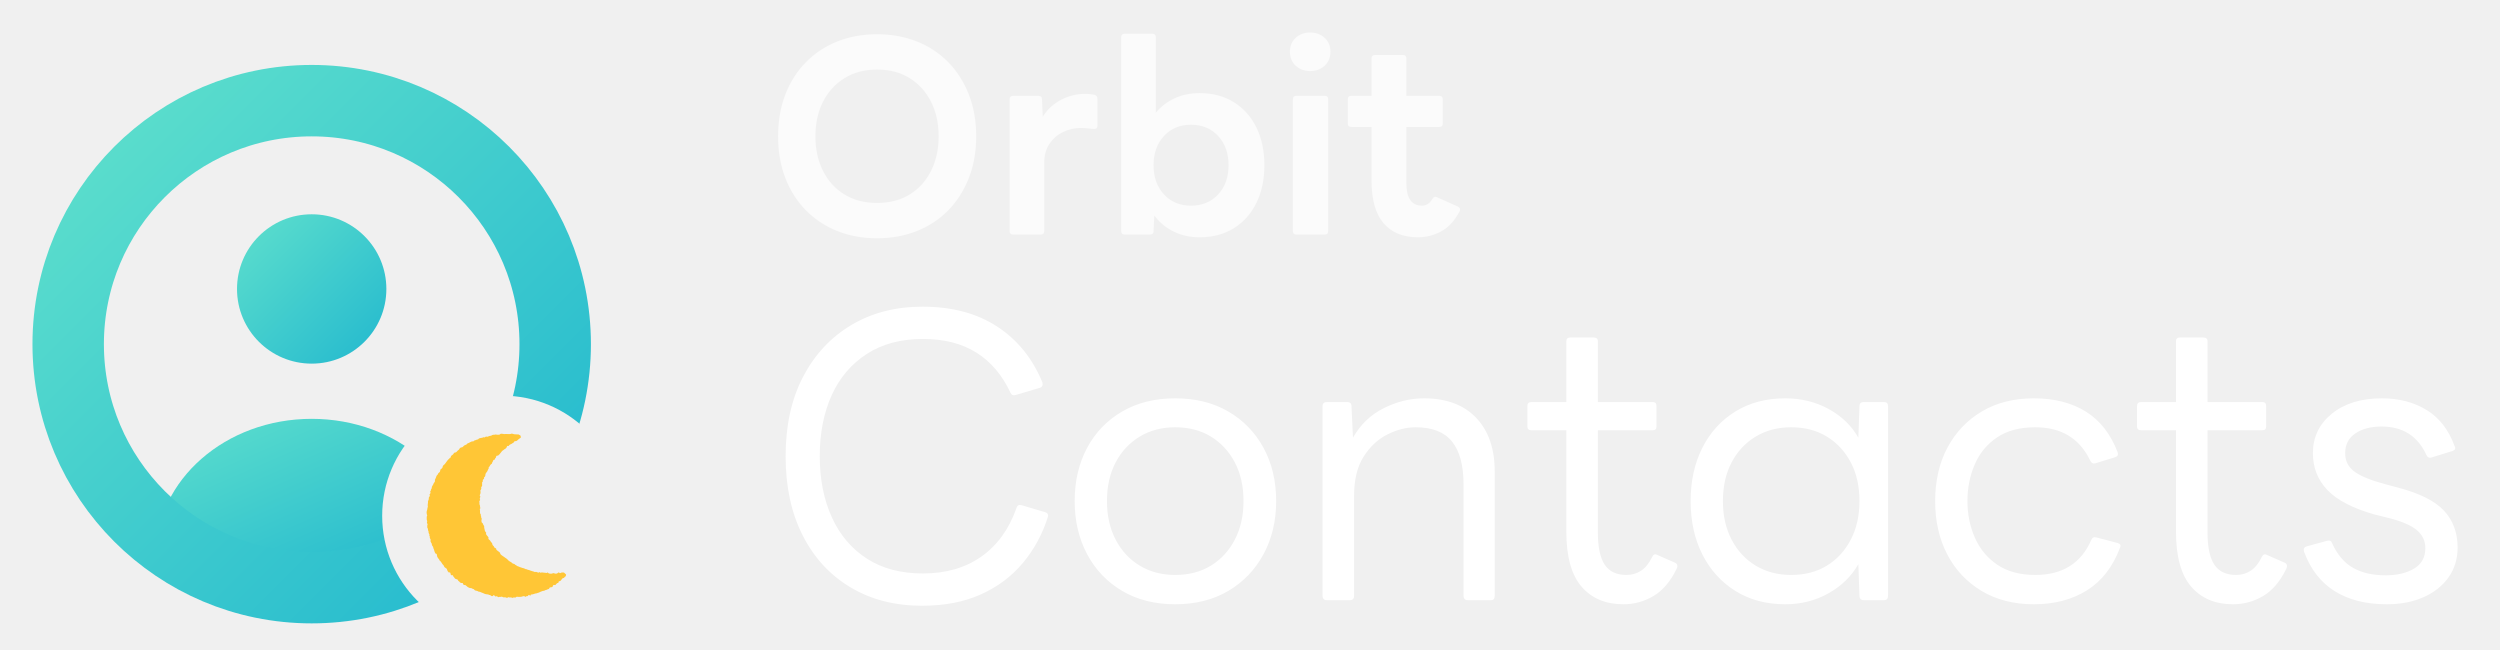
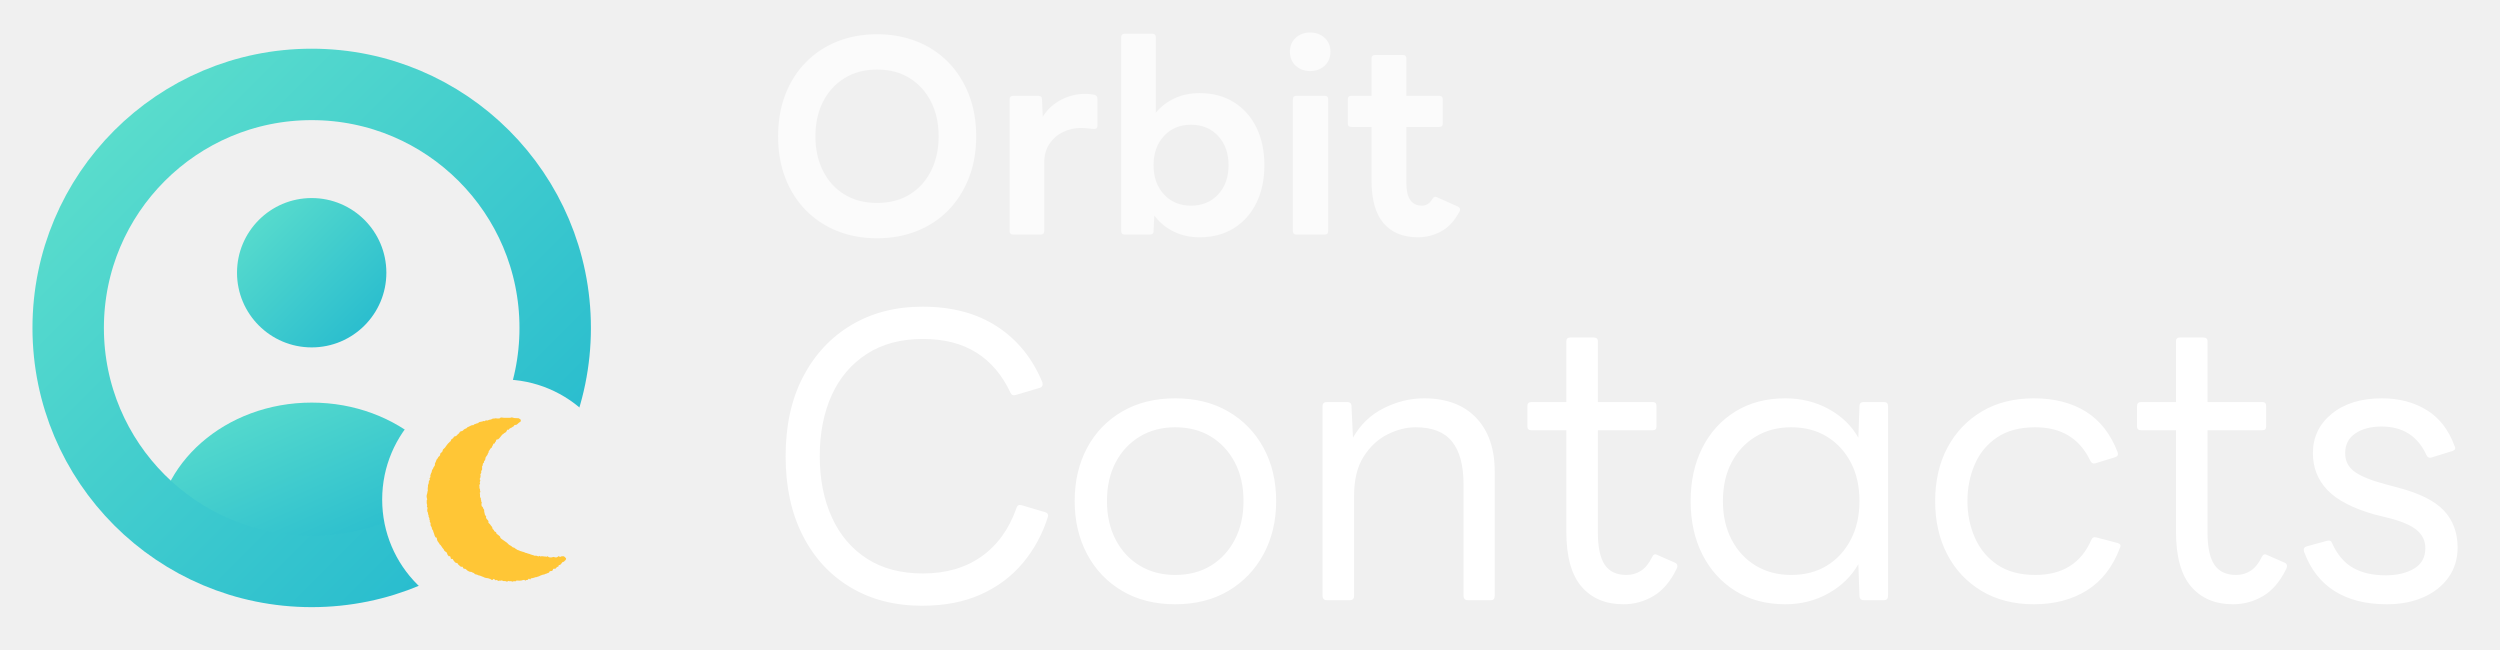
<svg xmlns="http://www.w3.org/2000/svg" viewBox="0 0 462 120">
  <defs>
    <linearGradient id="ink" x1="0" y1="0" x2="1" y2="1">
      <stop offset="0" stop-color="#5FE0CC" />
      <stop offset="1" stop-color="#22B8CF" />
    </linearGradient>
    <clipPath id="inside">
      <circle cx="256" cy="256" r="146" />
    </clipPath>
    <mask id="moon-gap">
      <rect width="512" height="512" fill="#fff" />
      <circle cx="373.42" cy="361.72" r="74" fill="#000" />
    </mask>
  </defs>
-   <g transform="translate(0 6) scale(0.3) translate(-64 -64)">
+   <g transform="translate(0 3) scale(0.3) translate(-64 -64)">
    <g mask="url(#moon-gap)">
      <circle cx="256" cy="222" r="46" fill="url(#ink)" />
      <path d="M160 386a96 84 0 0 1 192 0z" fill="url(#ink)" clip-path="url(#inside)" />
      <circle cx="256" cy="256" r="150" fill="none" stroke="url(#ink)" stroke-width="44" />
    </g>
    <path transform="translate(319.14 302.84) scale(0.46)" d="M183.57,223.72c-.77-.04-1.41.11-2,.45-.33.19-.58.43-.63.82-.1.72-.59,1.07-1.23,1.19-.7.13-1.35.35-1.92.78-.31.23-.67.3-1.02.36-.91.16-1.79.39-2.52,1-.06.05-.15.09-.23.09-2.12-.06-3.83,1.19-5.75,1.75-.5.15-.71.66-1.2.7-1.66.15-3.04,1.39-4.79,1.18-.24-.03-.44.09-.62.22-.68.47-1.58.4-2.22.7-1.02.47-2,.38-3.01.52-.29.04-.41.27-.41.56,0,.34.03.76-.38.82-.38.06-.78-.09-1.08-.36-.84-.74-1.4-.66-1.9.34-.29.59-.7.93-1.39.85-.79-.09-1.5.02-2.05.68-.29.34-.6.25-.85-.06-.79-.98-1.71-.84-2.77-.48-1.32.44-2.61.86-4.1.8-1.29-.05-2.57.01-3.86-.2-.58-.09-1.3.37-1.74.84-.37.39-.67.46-1.09.26-.84-.4-1.58-.4-2.41.17-.6.42-1.43.38-2.04-.16-.47-.42-.93-.45-1.46-.19-.55.26-1.03.25-1.56-.13-.55-.4-1.71-.18-2.17.31-.49.51-1.13.49-1.63.2-1.23-.7-2.53-.64-3.84-.52-.63.06-1.08-.28-1.52-.61-.49-.37-.95-.54-1.52-.15-.17.12-.42.19-.64.18-1.09-.05-2.19-.19-3.22.36-.26.14-.48,0-.68-.19-.26-.25-.57-.47-.8-.74-.45-.53-.92-.62-1.44-.15-.45.41-.87.3-1.27-.04-.53-.45-1.06-.92-1.58-1.39-.4-.36-.69-.35-1.03.11-.95,1.29-1.94,1.43-3.14.42-.68-.57-1.34-1.11-2.31-.96-.16.03-.31-.02-.45-.16-.46-.47-1.1-.62-1.7-.6-1.31.05-2.51-.46-3.78-.63-.38-.05-.55-.36-.86-.49-2-.81-4.01-1.62-6.02-2.4-.52-.2-1.17.12-1.62-.25-.76-.63-1.67-.79-2.57-1.04-.27-.07-.53-.3-.77-.28-1.4.17-2-.9-2.76-1.72-.11-.12-.17-.33-.36-.3-.85.17-1.44-.39-2.04-.79-1.14-.76-2.49-.38-3.68-.83-1.73-.65-3.17-1.65-4.41-3-.53-.58-1.23-.98-2.03-.83-.85.17-1.37-.16-1.71-.85-.25-.5-.79-.87-.62-1.58.08-.33-.33-.29-.57-.25-1,.17-1.91.04-2.8-.51-.34-.22-.65-.42-.88-.74-.39-.55-.74-1.09-1.43-1.35-.39-.15-.63-.55-.75-.97-.27-.94-.85-1.3-1.85-1.49-1.08-.21-2.25-.63-2.88-1.73-.32-.56-.62-1.1-1.15-1.51-.44-.34-.68-.86-.83-1.43-.23-.88-.54-1.01-1.38-.7-.82.3-1.87-.56-1.88-1.68,0-.88-.26-1.54-.91-2.12-.27-.24-.39-.38-.61,0-.29.51-.64.33-.96.06-1.23-1.04-2.01-2.36-2.33-3.93-.12-.57-.33-1.04-.84-1.38-.7-.46-1.37-.98-2.07-1.44-.44-.29-.81-.68-.92-1.16-.32-1.41-1.49-2.2-2.28-3.26-1.23-1.64-1.98-3.66-3.82-4.82-.48-1.91-2.31-2.97-2.98-4.77-.24-.65-.61-1.28-.51-2,.12-.85-.33-1.48-.71-2.15-.11-.18-.26-.26-.41-.2-.69.27-.81-.3-1.11-.68-1.25-1.6-1.24-3.67-2.09-5.41-.47-.96-.78-1.96-.91-3.02-.04-.29-.25-.42-.42-.6-.75-.81-1.18-1.79-1.3-2.86-.15-1.28-.15-1.32-.98-2.35-.66-.82-.93-1.87-.67-2.85.33-1.23-.25-2.08-.87-2.95-.17-.24-.34-.48-.23-.76.39-.97.1-1.78-.5-2.55-.07-.09-.11-.29-.06-.4.42-1.06-.15-1.87-.64-2.72-.34-.59-.61-1.2-.31-1.91.05-.11.03-.3-.03-.4-.61-1.05-.86-2.17-.87-3.38,0-.49-.21-1.01-.52-1.4-.37-.46-.46-.96-.39-1.5.15-1.11-.25-2.26.36-3.34.22-.4.07-.85-.31-1.21-.54-.51-.72-1.19-.38-1.83.43-.83.23-1.62-.06-2.35-.26-.65-.33-1.28-.33-1.96.01-.87,0-1.74-.01-2.61,0-.54.04-1.06.43-1.5.45-.51.04-1.02-.08-1.49-.56-2.06-.75-4.09.05-6.16.36-.93.59-1.92.56-2.94,0-.08-.03-.2.01-.25,1.11-1.31.1-2.82.37-4.21.16-.81.2-1.65.3-2.48,0-.08.08-.17.06-.24-.4-1.55.45-2.82.91-4.18.22-.66.17-1.32.16-1.99-.01-.87.21-1.61.98-2.17.74-.54.37-1.45.13-1.97-.36-.76-.04-1.04.46-1.31.35-.18.4-.41.38-.74-.02-.34.03-.66.2-.97.26-.47.29-.94-.1-1.4-.29-.35-.31-.77.17-.96.6-.23.67-.69.66-1.21,0-.43-.02-.88.32-1.17.66-.54.71-1.25.79-2.02.15-1.5.85-2.79,1.78-3.95.41-.51.27-1.21.69-1.74.37-.47.64-1.05,1.06-1.49.69-.74.9-1.6.71-2.56-.13-.65.03-1.16.39-1.72.62-.98.98-2.1,1.33-3.2.27-.86.63-1.66,1.33-2.29.53-.48,1.04-.97,1.18-1.77.09-.53.57-.95,1.04-1.25,1.18-.78,1.84-1.82,1.8-3.27-.02-.75.4-1.23,1-1.63.48-.33.94-.7,1.34-1.12.49-.5.86-1.05.91-1.82.1-1.44,1.04-2.38,2.17-3.15,1.19-.81,1.68-2.18,2.57-3.22,1.2-1.41,2.09-3.08,3.6-4.23.34-.26.6-.55.85-.89.36-.49.83-.9,1.4-1.16.25-.12.63-.26.49-.58-.54-1.25.5-1.73,1.17-2.22,1.02-.74,2.07-1.33,2.56-2.62.28-.73.88-1.17,1.84-1.17.92,0,1.71-.51,2.34-1.28.66-.81,1.35-1.63,2.29-2.19.53-.32.9-.86,1.15-1.4.57-1.26,1.61-1.85,2.87-2.03.97-.14,1.68-.41,2.29-1.28.89-1.26,2.35-1.8,3.73-2.37.55-.23,1.1-.37,1.32-1.03.07-.21.3-.44.51-.52,1.4-.52,2.75-1.15,4.03-1.93.6-.36,1.21-.63,1.88-.82.3-.09.63-.22.9-.11.84.34,1.38-.06,1.9-.63.25-.27.51-.58.87-.63,1.58-.24,2.9-1.33,4.54-1.35.21,0,.39-.08.48-.28.64-1.33,1.96-1.29,3.13-1.6,1.22-.32,2.56-.24,3.64-1.04.07-.05.24-.07.32-.02,1.08.67,1.89,0,2.64-.6.52-.41.94-.59,1.46-.11.34.31.72.14,1.03.03,1.62-.53,3.16-1.29,4.92-1.33.35,0,.56-.41.88-.6,1.22-.73,2.56-.71,3.89-.77.36-.02.72.03,1.04-.23.15-.12.34-.17.55-.09,1.41.53,2.87.32,4.31.31.41,0,.83-.11,1.08-.4.99-1.13,2.32-1.03,3.49-.76,1.45.33,2.83.42,4.29.25,1.18-.14,2.4.11,3.6.06,1.29-.06,2.61.19,3.88-.45.48-.24,1.15-.15,1.72.09,1.43.59,2.91.79,4.47.75,1.13-.03,2.27.22,3.42.16.32-.02.61.14.85.33.39.31.71.66,1.28.68.24,0,.46.29.52.6.04.22.13.43.22.63.68,1.5.61,1.76-.78,2.74-1.18.83-2.38,1.66-3.36,2.73-.87.95-1.98,1.35-3.23,1.31-.78-.03-1.23.32-1.45,1-.24.71-.75,1.09-1.41,1.33-.08.03-.19.02-.24.07-1.51,1.68-4.31,1.54-5.38,3.84-.17.36-.48.27-.8.15-.76-.29-1.36,0-1.6.77-.59,1.88-1.93,3.01-3.67,3.76-.03.01-.07,0-.08.02-.93,1.29-2.7,1.61-3.48,3.1-.28.53-.69,1.02-1.13,1.44-.8.76-1.28,1.83-2.08,2.49-.78.64-1.51,1.78-2.89,1.32-.34-.11-1.35,1.18-1.3,1.76.06.75-.31,1.17-.84,1.58-.37.28-.51.7-.63,1.15-.18.72-.52,1.31-1.44,1.18-.35-.05-.56.1-.7.45-.49,1.24-.93,2.5-1.74,3.59-.29.4.02,1.18-.57,1.41-1.16.44-1.69,1.43-2.26,2.37-.46.76-.76,1.61-1.56,2.11-.1.06-.21.27-.18.35.52,1.17-.4,1.92-.83,2.8-.26.55-.64,1.03-.64,1.69,0,.46-.46.68-.72,1-.53.65-.91,1.42-1.4,2.05-.75.95-.68,1.87-.82,2.92-.11.8-.49,1.95-1.44,2.49-.31.18-.42.39-.33.67.36,1.13-.25,1.83-1.06,2.41-.44.32-.6.68-.57,1.21.06.93.14,1.87-.82,2.47-.21.13-.13.35-.13.54.01,1.31,0,2.63.04,3.94.02.7-.47,1.12-.84,1.59-.37.47-.59.89-.39,1.52.36,1.15-.05,2.13-.82,3-.41.47-.49.91-.15,1.51.35.6.05,1.32.03,1.97-.02.83-.15,1.69-.68,2.45-.39.55-.63,1.15.07,1.82.51.49.4,1.28.12,1.9-.46,1.01-.72,2-.12,3.04.21.36.12.7-.19.98-.68.64-.98,1.34-.66,2.31.17.54.1,1.17.05,1.75-.08.87.14,1.69.51,2.43.28.56.36,1.1.31,1.7-.04.52-.1,1.01.27,1.5.3.41.28,1.07-.19,1.37-.62.41-.46.9-.3,1.38.27.81.16,1.62.14,2.45-.02,1.3-.15,2.7.92,3.75.22.22.19.45.18.69-.02.84-.03,1.68.45,2.44.14.23.12.49.1.74-.06.59-.08,1.14.45,1.59.27.23.38.65.21,1.02-.61,1.33-.33,2.67-.14,4.02.06.44.39.7.72.89.66.39.99.96,1.16,1.67.18.75.47,1.44,1.05,1.97.46.42.58,1.06.51,1.55-.21,1.34.41,2.51.56,3.76.08.63.22,1.26.38,1.87.23.89,1.06,1.38,1.51,2.14.22.37.4.59.14,1.02-.36.59-.23,1.12.17,1.75.74,1.17,1.75,2.09,2.58,3.17.42.55.6,1.08.36,1.74-.25.69-.11,1.15.54,1.63,1.03.75,1.97,1.64,2.53,2.86.22.49.64.93,1.05,1.29.7.61,1.07,1.38,1.14,2.26.07.82.28,1.46,1.03,1.93.67.42,1.14,1.05,1.34,1.85.26,1.05,1.33,1.1,2.04,1.59.52.36.9.66.84,1.39-.06.63.37,1.11.91,1.4,1.41.77,2.39,2.08,3.73,2.94.27.18.4.54.47.88.22,1.18.93,2,1.88,2.67,2.34,1.63,4.68,3.27,7.02,4.91.79.55,1.37,1.31,2.01,2.01.9.97,2.1,1.57,3.25,2.18.87.46,1.61,1.05,2.27,1.75.45.47,1.01.73,1.64.71.6-.03,1.03.21,1.39.63.53.61,1.15,1.06,1.94,1.27.03,0,.06.01.08.03,1.27,1.65,3.47,1.44,5.02,2.54.18.12.41.22.62.24.73.08,1.41.29,2.02.68.54.34,1.24.16,1.67.37.83.41,1.78.45,2.56.98.66.44,1.39.71,2.22.63.16-.02.4-.01.48.08.71.77,1.66.71,2.58.9.77.16,1.54.57,2.25.89,1.6.72,3.38.76,4.92,1.59.49.26,1.09.39,1.53.11.59-.36.99-.11,1.47.12.78.36,1.66.43,2.44.8.33.16.58-.11.77-.37.42-.57.85-.48,1.22.02.36.48.72.59,1.29.34.82-.36,1.72-.24,2.57-.14,1.3.16,2.58.42,3.9.39.24,0,.49.09.72.18.38.16.72.17.98-.17.49-.63,1.12-.51,1.48-.03.76,1.01,1.86,1.03,2.91,1.18,1.31.19,2.58-.1,3.8-.59.31-.13.66-.17.98-.03.66.3,1.35.45,2.07.58.7.13,1.26.03,1.96-.16.84-.23,1.38-.64,1.95-1.19.53-.5,1.22-.33,1.54.18.48.76,1.07.62,1.57.29,1.1-.74,2.3-.72,3.54-.69.59.01,1.07.18,1.54.55.7.56,1.16,1.37,1.96,1.83.24.14.32.43.31.74-.06,1.14-.37,2.14-1.5,2.68-.27.13-.43.32-.59.57-.4.63-.76,1.2-1.74,1.16-.6-.03-1.19.58-1.63,1.1-.3.36-.61.74-.83,1.16-.62,1.14-1.54,1.8-2.83,1.97-.62.08-.97.45-.97,1.13,0,.95-.5,1.38-1.45,1.28-.34-.04-.51.19-.7.39-.64.67-1.27,1.34-1.89,2.03-.3.33-.62.39-1.05.23-1.27-.48-2.19.01-2.52,1.32-.29,1.16-.93,1.63-2.08,1.61Z" fill="#ffc636" />
  </g>
  <path transform="translate(141 41.66) scale(0.45714)" d="M46.10 5.20L46.10 5.20Q37.40 5.20 30.10 2.30Q22.80-0.60 17.40-6.05Q12-11.50 9.05-19.10Q6.10-26.70 6.10-36L6.10-36Q6.10-45.40 9.05-53Q12-60.60 17.40-66.05Q22.80-71.50 30.10-74.40Q37.40-77.30 46.10-77.30L46.10-77.30Q54.80-77.30 62.15-74.40Q69.50-71.50 74.85-66.05Q80.20-60.60 83.20-53Q86.20-45.40 86.20-36L86.20-36Q86.20-26.70 83.20-19.10Q80.20-11.50 74.85-6.05Q69.50-0.60 62.15 2.30Q54.80 5.20 46.10 5.20ZM21.20-36L21.20-36Q21.20-28.20 24.25-22.10Q27.30-16 32.90-12.55Q38.50-9.10 46.10-9.10L46.10-9.10Q53.80-9.10 59.35-12.55Q64.90-16 67.95-22.10Q71-28.20 71-36L71-36Q71-43.90 67.95-49.95Q64.90-56 59.35-59.50Q53.80-63 46.10-63L46.10-63Q38.50-63 32.90-59.50Q27.30-56 24.25-49.95Q21.20-43.90 21.20-36ZM112.30 3.70L101.10 3.70Q99.70 3.70 99.70 2.30L99.70 2.30L99.70-51Q99.70-52.40 101.10-52.40L101.10-52.40L111.30-52.40Q112.80-52.40 112.80-51L112.80-51L113.10-44Q116.00-48.50 120.60-50.85Q125.20-53.20 130.20-53.20L130.20-53.20Q131.40-53.20 132.30-53.10Q133.20-53 134-52.80L134-52.80Q135.20-52.50 135.20-51.30L135.20-51.30L135.20-40.20Q135.20-39 134-39L134-39Q132.90-39 131.55-39.20Q130.20-39.40 128.50-39.40L128.50-39.40Q124.70-39.40 121.30-37.75Q117.90-36.10 115.80-32.95Q113.70-29.80 113.70-25.30L113.70-25.30L113.70 2.30Q113.70 3.70 112.30 3.70L112.30 3.70ZM176.50 4.80L176.50 4.80Q170.70 4.80 165.95 2.45Q161.20 0.10 158.20-4L158.20-4L157.90 2.30Q157.90 3.70 156.40 3.70L156.40 3.70L146.20 3.70Q144.80 3.70 144.80 2.30L144.80 2.30L144.80-76.10Q144.80-77.50 146.20-77.50L146.20-77.50L157.40-77.50Q158.80-77.50 158.80-76.10L158.80-76.10L158.80-45.60Q162-49.40 166.50-51.45Q171-53.50 176.50-53.50L176.50-53.50Q184.50-53.50 190.40-49.80Q196.30-46.10 199.50-39.55Q202.70-33 202.70-24.30L202.70-24.30Q202.70-15.70 199.50-9.15Q196.30-2.60 190.40 1.10Q184.50 4.80 176.50 4.80ZM157.90-24.30L157.90-24.30Q157.90-17.10 162.10-12.55Q166.30-8 173-8L173-8Q179.80-8 184-12.55Q188.20-17.10 188.20-24.30L188.20-24.30Q188.20-31.60 184-36.15Q179.80-40.70 173-40.70L173-40.70Q166.30-40.70 162.10-36.15Q157.90-31.60 157.90-24.30ZM221.20-62.40L221.20-62.40Q217.70-62.40 215.35-64.55Q213-66.70 213-70.20L213-70.20Q213-73.70 215.35-75.85Q217.70-78 221.20-78L221.20-78Q224.70-78 227.05-75.85Q229.40-73.70 229.40-70.20L229.40-70.20Q229.40-66.70 227.05-64.55Q224.70-62.40 221.20-62.40ZM214.20 2.20L214.20-51Q214.20-52.40 215.60-52.40L215.60-52.40L227.10-52.40Q228.50-52.40 228.50-51L228.50-51L228.50 2.20Q228.50 3.70 227.10 3.70L227.10 3.70L215.60 3.70Q214.20 3.70 214.20 2.20L214.20 2.20ZM264.80 4.80L264.80 4.80Q255.70 4.80 250.85-0.90Q246.00-6.60 246.00-18L246.00-18L246.00-39.80L237.80-39.80Q236.40-39.80 236.40-41.20L236.40-41.20L236.40-51Q236.40-52.40 237.80-52.40L237.80-52.40L246.00-52.40L246.00-67.50Q246.00-68.90 247.40-68.90L247.40-68.90L258.70-68.90Q260.10-68.90 260.10-67.50L260.10-67.50L260.10-52.40L273.40-52.40Q274.80-52.40 274.80-51L274.80-51L274.80-41.20Q274.80-39.80 273.40-39.80L273.40-39.80L260.10-39.80L260.10-17.10Q260.10-8 266.40-8L266.40-8Q269-8 270.60-10.70L270.60-10.70Q271.30-12 272.50-11.40L272.50-11.40L281-7.60Q281.80-7.10 281.80-6.40L281.80-6.40Q281.80-5.80 281.40-5.30L281.40-5.30Q278.40 0.20 274 2.50Q269.60 4.80 264.80 4.80Z" fill="#fff" opacity=".7" />
  <path transform="translate(141 109.2) scale(0.685716)" d="M42.90 4L42.90 4Q31.90 4 23.60-0.95Q15.30-5.90 10.70-14.95Q6.10-24 6.10-36.30L6.10-36.30Q6.10-48.70 10.80-57.70Q15.50-66.70 23.80-71.65Q32.10-76.60 43-76.60L43-76.60Q54.90-76.60 63.10-71.25Q71.30-65.90 75.30-56.20L75.30-56.20Q75.60-55 74.50-54.70L74.50-54.70L68.10-52.80Q67.10-52.50 66.70-53.40L66.70-53.40Q63.40-60.50 57.55-64.20Q51.70-67.90 43.10-67.90L43.10-67.90Q34.20-67.90 27.95-63.85Q21.70-59.80 18.50-52.70Q15.30-45.60 15.30-36.30L15.30-36.30Q15.30-27 18.55-19.85Q21.80-12.70 28-8.70Q34.20-4.70 43.10-4.70L43.10-4.70Q52.40-4.70 58.85-9.25Q65.30-13.80 68.30-22.30L68.30-22.30Q68.60-23.40 69.70-23.10L69.70-23.10L76.10-21.20Q77-20.90 76.80-20L76.80-20Q74.60-13 70.05-7.55Q65.50-2.10 58.70 0.95Q51.90 4 42.90 4ZM111.10 3.60L111.10 3.60Q102.90 3.60 96.80 0Q90.70-3.60 87.35-9.90Q84.00-16.20 84.00-24.20L84.00-24.20Q84.00-32.30 87.35-38.55Q90.70-44.80 96.80-48.35Q102.90-51.90 111.10-51.90L111.10-51.90Q119.30-51.90 125.40-48.35Q131.50-44.80 134.90-38.55Q138.30-32.30 138.30-24.20L138.30-24.20Q138.30-16.20 134.90-9.90Q131.50-3.60 125.40 0Q119.30 3.60 111.10 3.60ZM111.10-4.30L111.10-4.30Q116.60-4.30 120.70-6.80Q124.80-9.30 127.15-13.80Q129.50-18.30 129.50-24.20L129.50-24.20Q129.50-30.20 127.15-34.65Q124.80-39.10 120.70-41.60Q116.60-44.10 111.10-44.10L111.10-44.10Q105.70-44.10 101.55-41.60Q97.40-39.10 95.05-34.65Q92.70-30.20 92.70-24.20L92.70-24.20Q92.70-18.30 95.05-13.80Q97.40-9.30 101.55-6.80Q105.70-4.30 111.10-4.30ZM158.20 2.50L152.00 2.50Q150.80 2.50 150.80 1.30L150.80 1.30L150.80-49.80Q150.80-50.90 152.00-50.90L152.00-50.90L157.40-50.90Q158.60-50.90 158.60-49.80L158.60-49.80L159.00-41.30Q162.00-46.60 167.30-49.25Q172.60-51.90 178.10-51.90L178.10-51.90Q187.20-51.90 192.20-46.65Q197.20-41.40 197.20-32.20L197.20-32.20L197.20 1.30Q197.20 2.50 196.20 2.50L196.20 2.50L190.00 2.50Q188.80 2.50 188.80 1.30L188.80 1.30L188.80-28.70Q188.80-36.40 185.70-40.25Q182.60-44.10 175.90-44.10L175.90-44.10Q172.10-44.10 168.25-42.15Q164.40-40.20 161.85-36.15Q159.30-32.10 159.30-25.70L159.30-25.70L159.30 1.30Q159.30 2.50 158.20 2.50L158.20 2.50ZM231.90 3.60L231.90 3.60Q224.70 3.60 220.60-1.15Q216.50-5.90 216.50-16L216.50-16L216.50-43.30L207.10-43.30Q206.00-43.30 206.00-44.30L206.00-44.30L206.00-49.80Q206.00-50.90 207.10-50.90L207.10-50.90L216.50-50.90L216.50-67.30Q216.50-68.30 217.60-68.30L217.60-68.30L223.80-68.30Q225.00-68.30 225.00-67.30L225.00-67.30L225.00-50.90L239.80-50.90Q240.80-50.90 240.80-49.80L240.80-49.80L240.80-44.30Q240.80-43.30 239.80-43.30L239.80-43.30L225.00-43.30L225.00-15.80Q225.00-9.80 226.85-7.05Q228.70-4.30 232.70-4.30L232.70-4.30Q234.90-4.30 236.65-5.45Q238.40-6.60 239.60-9.10L239.60-9.10Q240.10-10.20 241.00-9.70L241.00-9.70L245.80-7.60Q246.80-7.10 246.20-5.90L246.20-5.90Q243.70-0.80 239.95 1.40Q236.20 3.60 231.90 3.60ZM275.50 3.60L275.50 3.60Q267.80 3.60 262.05 0Q256.30-3.60 253.15-9.85Q250.00-16.10 250.00-24.20L250.00-24.20Q250.00-32.30 253.15-38.55Q256.30-44.80 262.05-48.35Q267.80-51.90 275.50-51.90L275.50-51.90Q281.90-51.90 287.15-49.05Q292.40-46.20 295.20-41.30L295.20-41.30L295.50-49.80Q295.50-50.90 296.70-50.90L296.70-50.90L302.10-50.90Q303.20-50.90 303.20-49.80L303.20-49.80L303.20 1.30Q303.20 2.50 302.10 2.50L302.10 2.50L296.70 2.50Q295.50 2.50 295.50 1.30L295.50 1.30L295.20-7.20Q292.40-2.30 287.15 0.65Q281.90 3.60 275.50 3.60ZM277.10-4.30L277.10-4.30Q282.60-4.30 286.70-6.80Q290.80-9.30 293.15-13.80Q295.50-18.30 295.50-24.20L295.50-24.20Q295.50-30.20 293.15-34.65Q290.80-39.10 286.70-41.60Q282.60-44.10 277.10-44.10L277.10-44.10Q271.70-44.10 267.55-41.60Q263.40-39.10 261.05-34.65Q258.70-30.20 258.70-24.20L258.70-24.20Q258.70-18.30 261.05-13.80Q263.40-9.30 267.55-6.80Q271.70-4.30 277.10-4.30ZM342.50 3.60L342.50 3.60Q334.40 3.60 328.40 0Q322.40-3.60 319.15-9.85Q315.90-16.10 315.90-24.20L315.90-24.20Q315.90-32.40 319.20-38.60Q322.50-44.80 328.45-48.35Q334.40-51.90 342.50-51.90L342.50-51.90Q350.80-51.90 356.55-48.30Q362.30-44.70 365.10-37.30L365.10-37.30Q365.40-36.30 364.30-36L364.30-36L359.10-34.40Q358.20-34.10 357.70-35.10L357.70-35.10Q353.40-44.10 342.90-44.10L342.90-44.10Q336.60-44.10 332.55-41.35Q328.50-38.60 326.55-34.05Q324.60-29.50 324.60-24.20L324.60-24.20Q324.60-18.90 326.60-14.35Q328.60-9.80 332.65-7.05Q336.70-4.30 342.90-4.30L342.90-4.30Q353.90-4.30 358-13.80L358-13.80Q358.40-14.70 359.40-14.40L359.40-14.40L365.10-12.90Q366.20-12.60 365.70-11.60L365.70-11.60Q362.80-3.90 356.80-0.15Q350.80 3.60 342.50 3.60ZM396.20 3.60L396.20 3.60Q389 3.60 384.90-1.15Q380.80-5.90 380.80-16L380.80-16L380.80-43.30L371.40-43.30Q370.30-43.30 370.30-44.30L370.30-44.30L370.30-49.80Q370.30-50.90 371.40-50.90L371.40-50.90L380.80-50.90L380.80-67.30Q380.80-68.30 381.90-68.30L381.90-68.30L388.10-68.30Q389.30-68.30 389.30-67.30L389.30-67.30L389.30-50.90L404.10-50.90Q405.10-50.90 405.10-49.80L405.10-49.80L405.10-44.30Q405.10-43.30 404.10-43.30L404.10-43.30L389.30-43.30L389.30-15.80Q389.30-9.80 391.15-7.05Q393-4.30 397-4.30L397-4.30Q399.20-4.30 400.95-5.45Q402.70-6.60 403.90-9.10L403.90-9.10Q404.40-10.20 405.30-9.70L405.30-9.70L410.10-7.60Q411.10-7.10 410.50-5.90L410.50-5.90Q408-0.80 404.25 1.40Q400.50 3.60 396.20 3.60ZM437.60 3.60L437.60 3.60Q429.20 3.60 423.55 0.05Q417.90-3.50 415.30-10.60L415.30-10.60Q415-11.70 416-12L416-12L421.50-13.50Q422.60-13.80 422.90-12.80L422.90-12.80Q425-8.20 428.55-6.20Q432.10-4.20 437.30-4.20L437.30-4.20Q441.90-4.20 444.95-6Q448-7.80 448-11.50L448-11.50Q448-14.60 445.50-16.55Q443-18.50 437.50-19.80L437.50-19.80L434.30-20.60Q425.50-23.10 421.60-27.20Q417.70-31.30 417.70-37.10L417.70-37.10Q417.70-43.60 422.80-47.75Q427.90-51.90 436.30-51.90L436.30-51.90Q443.20-51.90 448.35-48.75Q453.50-45.60 455.90-39L455.90-39Q456.40-38.10 455.30-37.70L455.30-37.70L449.80-36Q448.80-35.60 448.30-36.60L448.30-36.60Q444.80-44.30 436.20-44.30L436.20-44.30Q431.90-44.30 429.15-42.45Q426.40-40.60 426.40-37.10L426.40-37.10Q426.40-34 428.90-32.15Q431.40-30.30 437.40-28.70L437.40-28.70L440.40-27.90Q449.30-25.60 453-21.65Q456.70-17.70 456.70-11.70L456.70-11.70Q456.70-7.10 454.25-3.65Q451.80-0.20 447.50 1.70Q443.20 3.60 437.60 3.60Z" fill="#fff" />
</svg>
